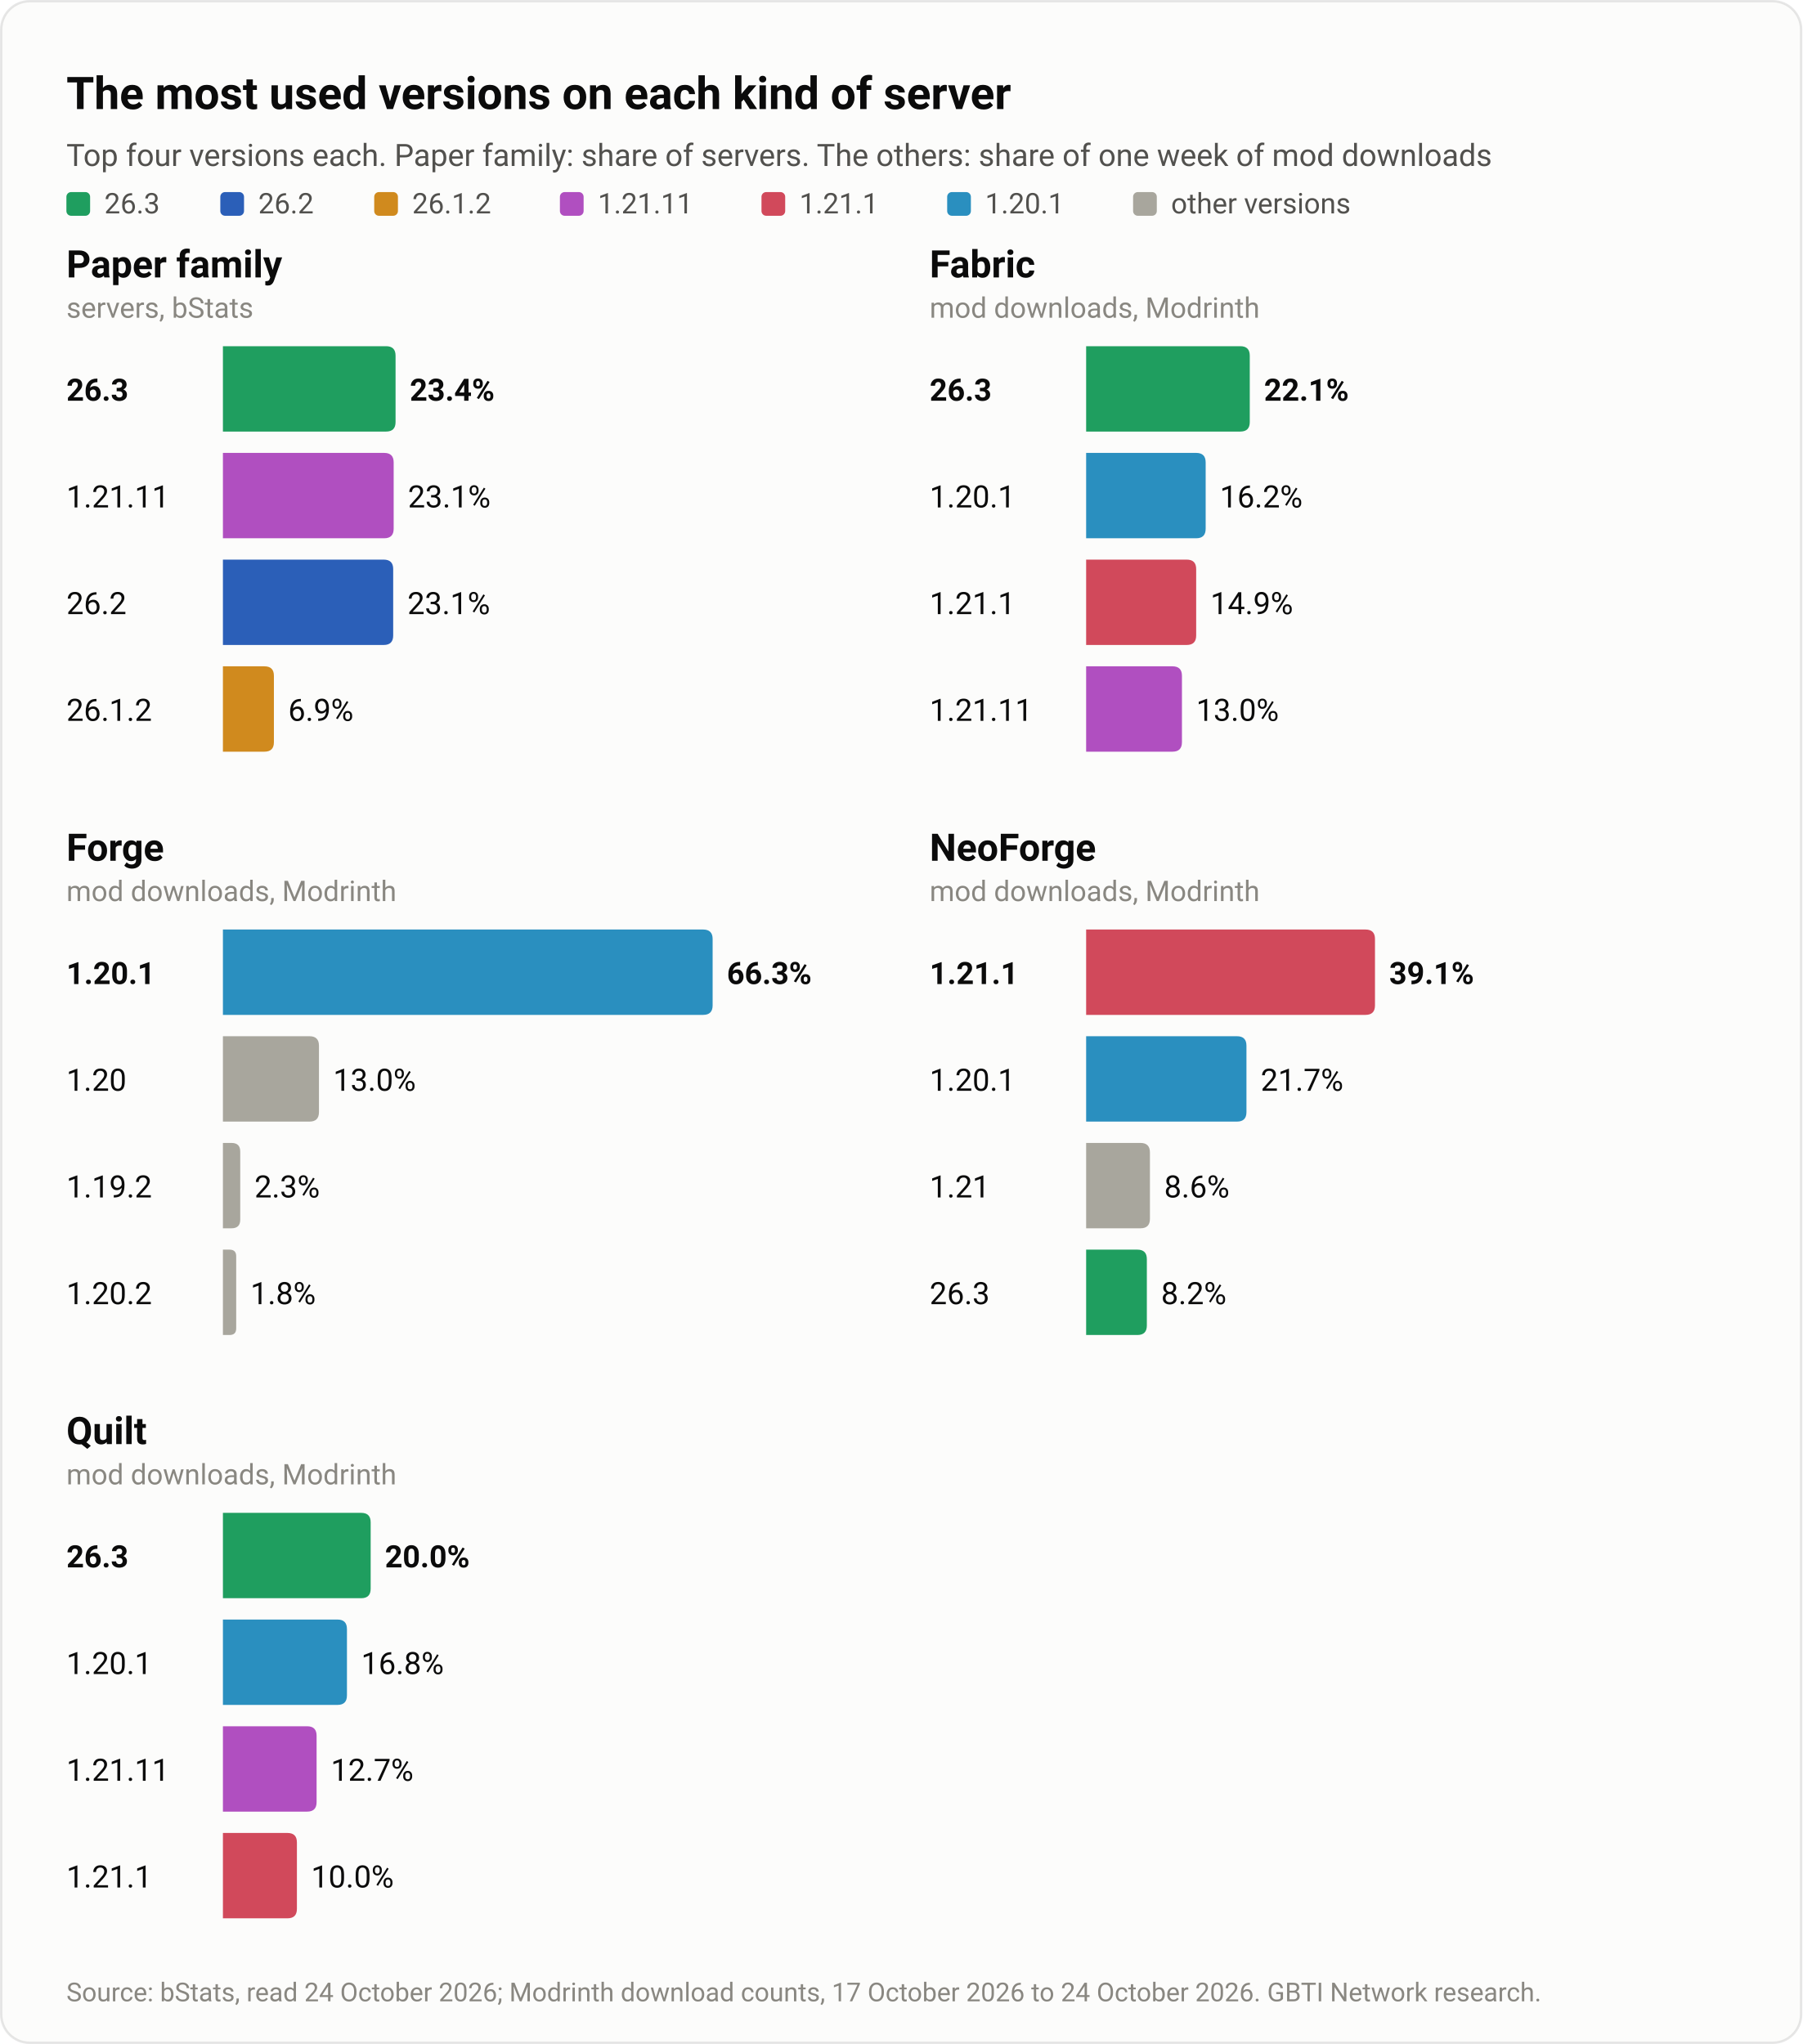
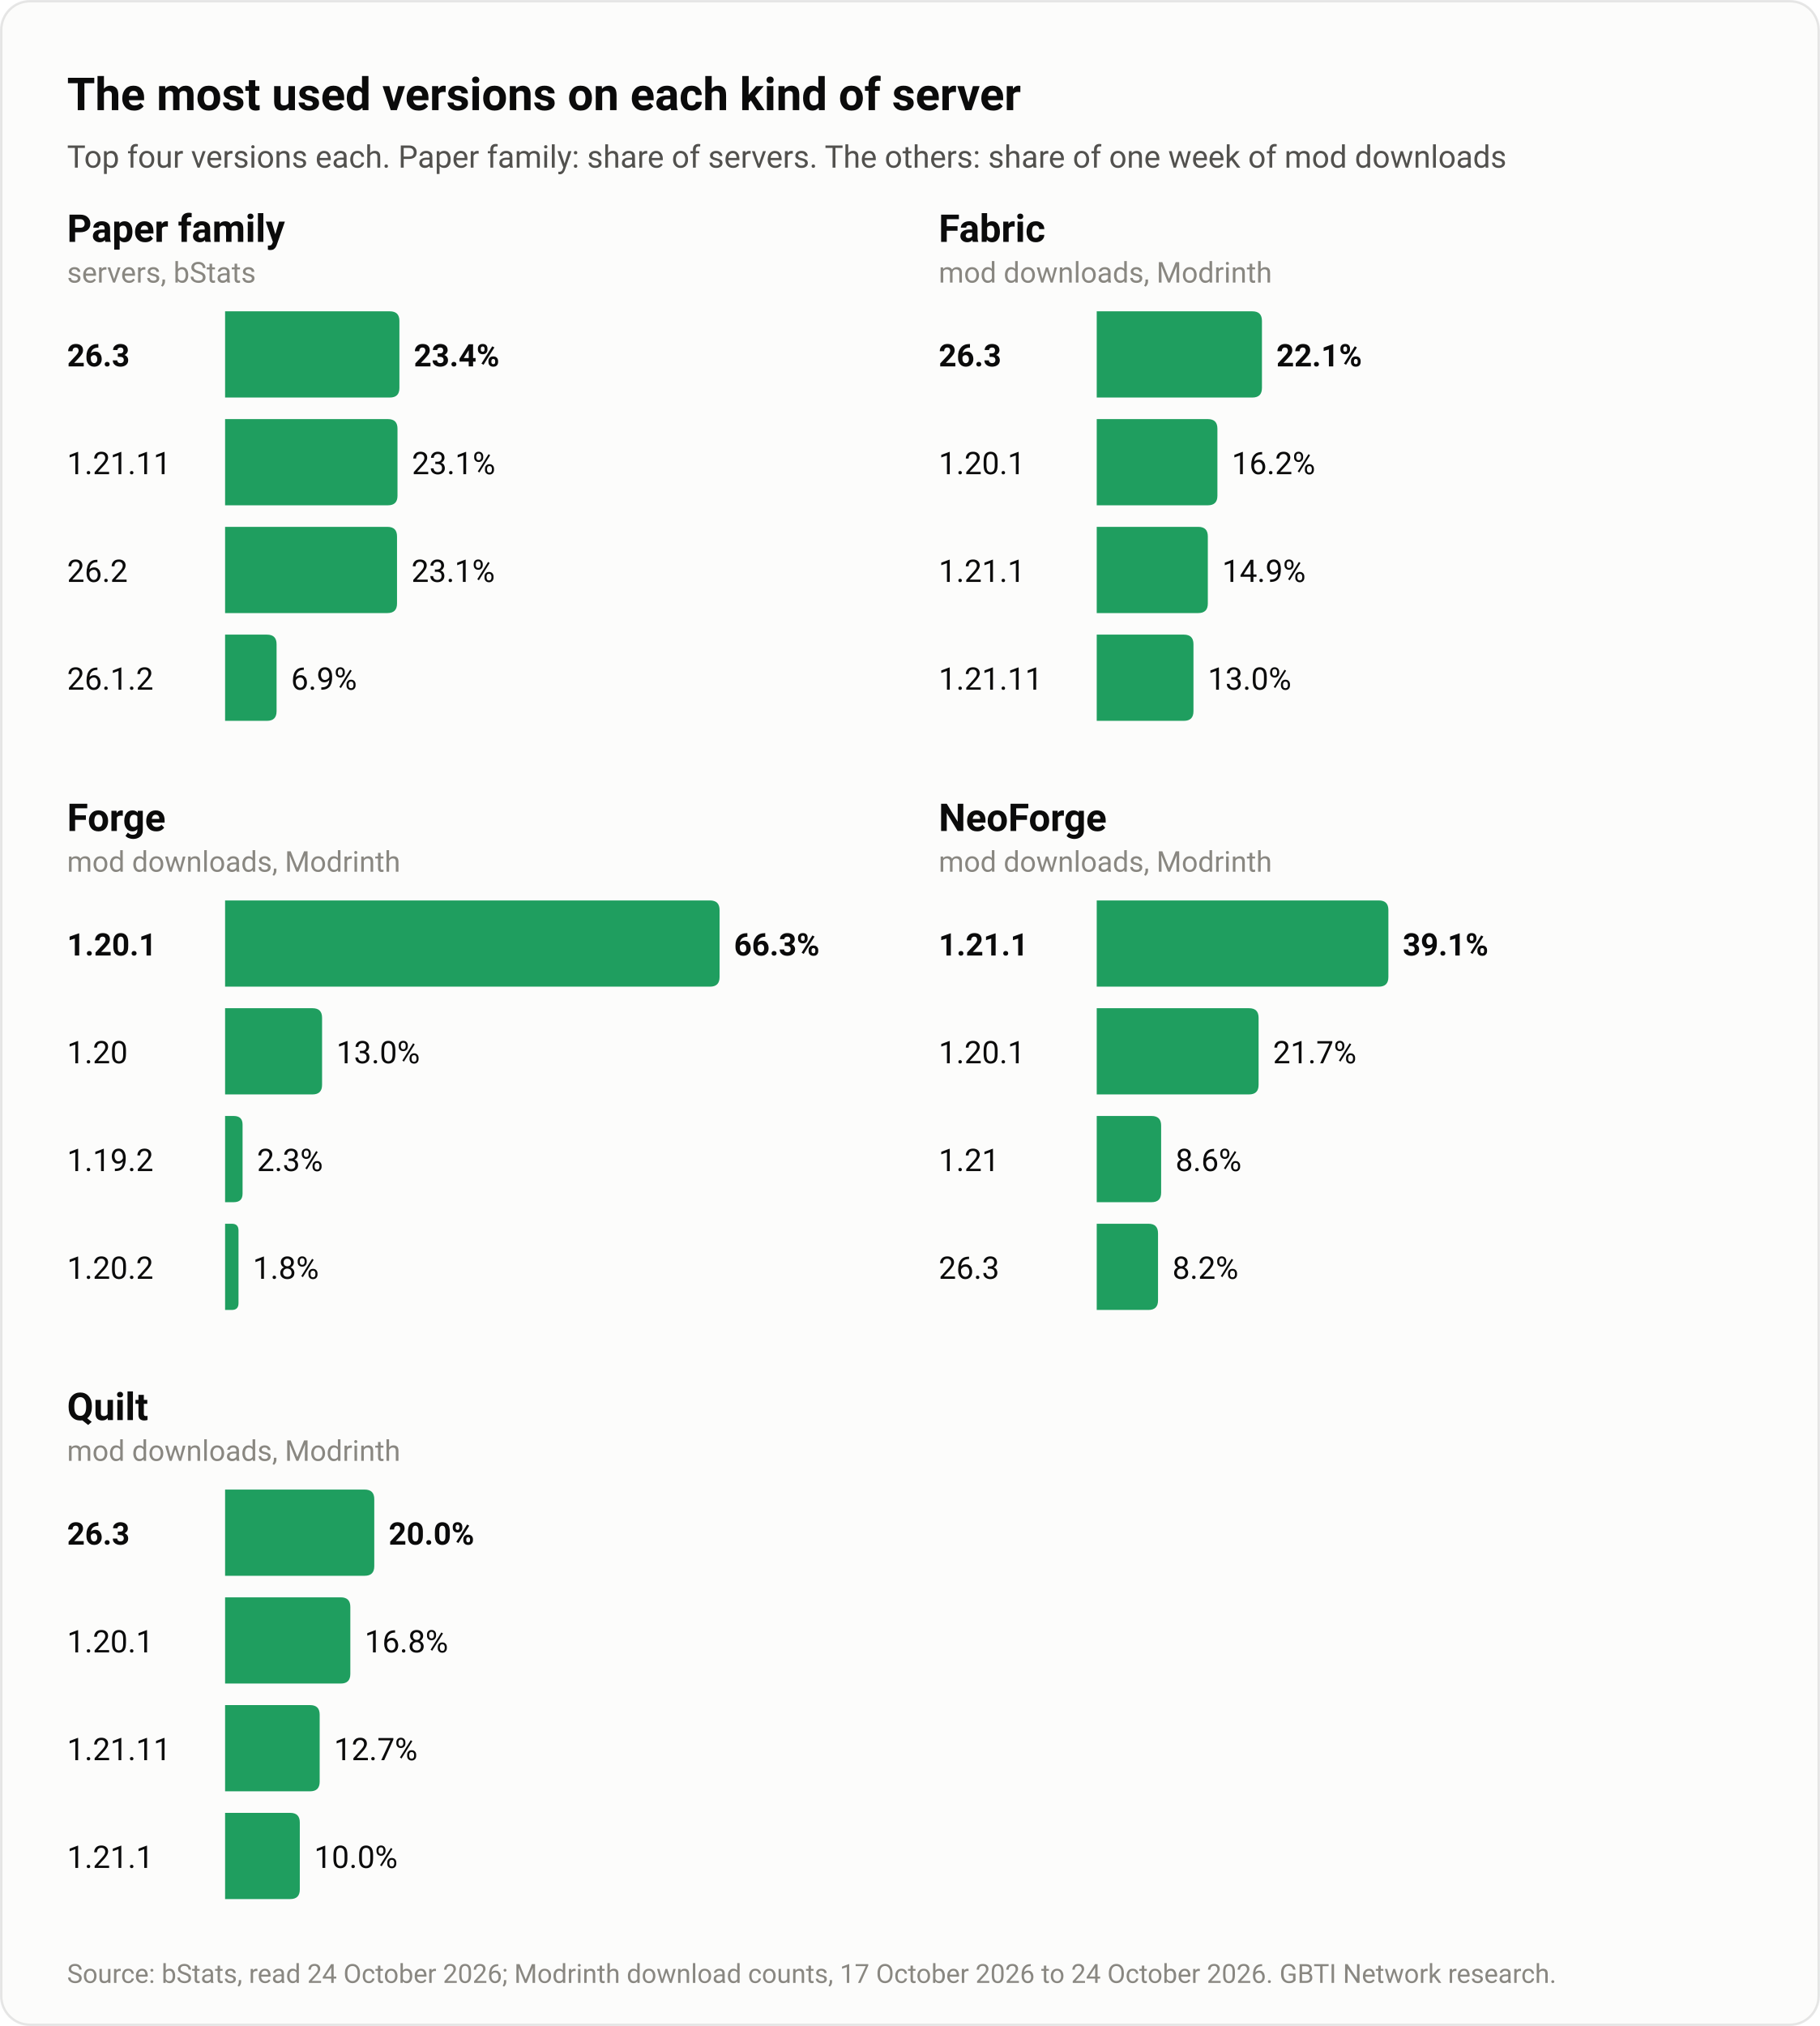
- <svg xmlns="http://www.w3.org/2000/svg" width="760" height="862" viewBox="0 0 760 862" role="img" aria-label="The four most used Minecraft Java versions on each kind of server. Paper family (servers, bStats): 26.3 23.4%, 1.21.11 23.1%, 26.2 23.1%, 26.1.2 6.9%. Fabric (mod downloads, Modrinth): 26.3 22.1%, 1.20.1 16.2%, 1.21.1 14.9%, 1.21.11 13.0%. Forge (mod downloads, Modrinth): 1.20.1 66.3%, 1.20 13.0%, 1.19.2 2.3%, 1.20.2 1.8%. NeoForge (mod downloads, Modrinth): 1.21.1 39.1%, 1.20.1 21.7%, 1.21 8.6%, 26.3 8.2%. Quilt (mod downloads, Modrinth): 26.3 20.0%, 1.20.1 16.8%, 1.21.11 12.7%, 1.21.1 10.0%. Servers read 24 October 2026; downloads from 17 October 2026 to 24 October 2026." font-family="system-ui, -apple-system, 'Segoe UI', Roboto, Helvetica, Arial, sans-serif">
-   <rect x="0.5" y="0.5" width="759" height="861" rx="12" fill="#fcfcfb" stroke="rgba(11,11,11,0.10)" />
+ <svg xmlns="http://www.w3.org/2000/svg" width="760" height="846" viewBox="0 0 760 846" role="img" aria-label="The four most used Minecraft Java versions on each kind of server. Paper family (servers, bStats): 26.3 23.4%, 1.21.11 23.1%, 26.2 23.1%, 26.1.2 6.9%. Fabric (mod downloads, Modrinth): 26.3 22.1%, 1.20.1 16.2%, 1.21.1 14.9%, 1.21.11 13.0%. Forge (mod downloads, Modrinth): 1.20.1 66.3%, 1.20 13.0%, 1.19.2 2.3%, 1.20.2 1.8%. NeoForge (mod downloads, Modrinth): 1.21.1 39.1%, 1.20.1 21.7%, 1.21 8.6%, 26.3 8.2%. Quilt (mod downloads, Modrinth): 26.3 20.0%, 1.20.1 16.8%, 1.21.11 12.7%, 1.21.1 10.0%. Servers read 24 October 2026; downloads from 17 October 2026 to 24 October 2026." font-family="system-ui, -apple-system, 'Segoe UI', Roboto, Helvetica, Arial, sans-serif">
+   <rect x="0.5" y="0.5" width="759" height="845" rx="12" fill="#fcfcfb" stroke="rgba(11,11,11,0.10)" />
  <text x="28.0" y="46.0" font-size="19" font-weight="650" fill="#0b0b0b" text-anchor="start">The most used versions on each kind of server</text>
  <text x="28.0" y="70.0" font-size="13" font-weight="400" fill="#52514e" text-anchor="start">Top four versions each. Paper family: share of servers. The others: share of one week of mod downloads</text>
-   <rect x="28.0" y="81" width="10" height="10" rx="2" fill="#1f9e5f" />
-   <text x="44.0" y="90.0" font-size="12" font-weight="400" fill="#52514e" text-anchor="start">26.3</text>
-   <rect x="92.9" y="81" width="10" height="10" rx="2" fill="#2b5fb8" />
-   <text x="108.9" y="90.0" font-size="12" font-weight="400" fill="#52514e" text-anchor="start">26.2</text>
-   <rect x="157.8" y="81" width="10" height="10" rx="2" fill="#d08a1e" />
-   <text x="173.8" y="90.0" font-size="12" font-weight="400" fill="#52514e" text-anchor="start">26.1.2</text>
-   <rect x="236.1" y="81" width="10" height="10" rx="2" fill="#b04fc0" />
-   <text x="252.1" y="90.0" font-size="12" font-weight="400" fill="#52514e" text-anchor="start">1.21.11</text>
-   <rect x="321.1" y="81" width="10" height="10" rx="2" fill="#d1495b" />
-   <text x="337.1" y="90.0" font-size="12" font-weight="400" fill="#52514e" text-anchor="start">1.21.1</text>
-   <rect x="399.4" y="81" width="10" height="10" rx="2" fill="#2a8fbf" />
-   <text x="415.4" y="90.0" font-size="12" font-weight="400" fill="#52514e" text-anchor="start">1.20.1</text>
-   <rect x="477.8" y="81" width="10" height="10" rx="2" fill="#a8a69d" />
-   <text x="493.8" y="90.0" font-size="12" font-weight="400" fill="#52514e" text-anchor="start">other versions</text>
-   <text x="28.0" y="117.0" font-size="16" font-weight="650" fill="#0b0b0b" text-anchor="start">Paper family</text>
-   <text x="28.0" y="134.0" font-size="12" font-weight="400" fill="#898781" text-anchor="start">servers, bStats</text>
-   <text x="28.0" y="169.0" font-size="13" font-weight="600" fill="#0b0b0b" text-anchor="start">26.3</text>
-   <path d="M94.0,146.0 H162.8 Q166.8,146.0 166.8,150.0 V178.0 Q166.8,182.0 162.8,182.0 H94.0 Z" fill="#1f9e5f" />
-   <text x="172.8" y="169.0" font-size="13" font-weight="600" fill="#0b0b0b" text-anchor="start">23.4%</text>
-   <text x="28.0" y="214.0" font-size="13" font-weight="400" fill="#0b0b0b" text-anchor="start">1.21.11</text>
-   <path d="M94.0,191.0 H162.0 Q166.0,191.0 166.0,195.0 V223.0 Q166.0,227.0 162.0,227.0 H94.0 Z" fill="#b04fc0" />
-   <text x="172.0" y="214.0" font-size="13" font-weight="400" fill="#0b0b0b" text-anchor="start">23.1%</text>
-   <text x="28.0" y="259.0" font-size="13" font-weight="400" fill="#0b0b0b" text-anchor="start">26.2</text>
-   <path d="M94.0,236.0 H161.8 Q165.8,236.0 165.8,240.0 V268.0 Q165.8,272.0 161.8,272.0 H94.0 Z" fill="#2b5fb8" />
-   <text x="171.8" y="259.0" font-size="13" font-weight="400" fill="#0b0b0b" text-anchor="start">23.1%</text>
-   <text x="28.0" y="304.0" font-size="13" font-weight="400" fill="#0b0b0b" text-anchor="start">26.1.2</text>
-   <path d="M94.0,281.0 H111.5 Q115.5,281.0 115.5,285.0 V313.0 Q115.5,317.0 111.5,317.0 H94.0 Z" fill="#d08a1e" />
-   <text x="121.5" y="304.0" font-size="13" font-weight="400" fill="#0b0b0b" text-anchor="start">6.9%</text>
-   <text x="392.0" y="117.0" font-size="16" font-weight="650" fill="#0b0b0b" text-anchor="start">Fabric</text>
-   <text x="392.0" y="134.0" font-size="12" font-weight="400" fill="#898781" text-anchor="start">mod downloads, Modrinth</text>
-   <text x="392.0" y="169.0" font-size="13" font-weight="600" fill="#0b0b0b" text-anchor="start">26.3</text>
-   <path d="M458.0,146.0 H523.0 Q527.0,146.0 527.0,150.0 V178.0 Q527.0,182.0 523.0,182.0 H458.0 Z" fill="#1f9e5f" />
-   <text x="533.0" y="169.0" font-size="13" font-weight="600" fill="#0b0b0b" text-anchor="start">22.1%</text>
-   <text x="392.0" y="214.0" font-size="13" font-weight="400" fill="#0b0b0b" text-anchor="start">1.20.1</text>
-   <path d="M458.0,191.0 H504.4 Q508.4,191.0 508.4,195.0 V223.0 Q508.4,227.0 504.4,227.0 H458.0 Z" fill="#2a8fbf" />
-   <text x="514.4" y="214.0" font-size="13" font-weight="400" fill="#0b0b0b" text-anchor="start">16.2%</text>
-   <text x="392.0" y="259.0" font-size="13" font-weight="400" fill="#0b0b0b" text-anchor="start">1.21.1</text>
-   <path d="M458.0,236.0 H500.4 Q504.4,236.0 504.4,240.0 V268.0 Q504.4,272.0 500.4,272.0 H458.0 Z" fill="#d1495b" />
-   <text x="510.4" y="259.0" font-size="13" font-weight="400" fill="#0b0b0b" text-anchor="start">14.9%</text>
-   <text x="392.0" y="304.0" font-size="13" font-weight="400" fill="#0b0b0b" text-anchor="start">1.21.11</text>
-   <path d="M458.0,281.0 H494.4 Q498.4,281.0 498.4,285.0 V313.0 Q498.4,317.0 494.4,317.0 H458.0 Z" fill="#b04fc0" />
-   <text x="504.4" y="304.0" font-size="13" font-weight="400" fill="#0b0b0b" text-anchor="start">13.0%</text>
-   <text x="28.0" y="363.0" font-size="16" font-weight="650" fill="#0b0b0b" text-anchor="start">Forge</text>
-   <text x="28.0" y="380.0" font-size="12" font-weight="400" fill="#898781" text-anchor="start">mod downloads, Modrinth</text>
-   <text x="28.0" y="415.0" font-size="13" font-weight="600" fill="#0b0b0b" text-anchor="start">1.20.1</text>
-   <path d="M94.0,392.0 H296.5 Q300.5,392.0 300.5,396.0 V424.0 Q300.5,428.0 296.5,428.0 H94.0 Z" fill="#2a8fbf" />
-   <text x="306.5" y="415.0" font-size="13" font-weight="600" fill="#0b0b0b" text-anchor="start">66.3%</text>
-   <text x="28.0" y="460.0" font-size="13" font-weight="400" fill="#0b0b0b" text-anchor="start">1.20</text>
-   <path d="M94.0,437.0 H130.5 Q134.5,437.0 134.5,441.0 V469.0 Q134.5,473.0 130.5,473.0 H94.0 Z" fill="#a8a69d" />
-   <text x="140.5" y="460.0" font-size="13" font-weight="400" fill="#0b0b0b" text-anchor="start">13.0%</text>
-   <text x="28.0" y="505.0" font-size="13" font-weight="400" fill="#0b0b0b" text-anchor="start">1.19.2</text>
-   <path d="M94.0,482.0 H97.6 Q101.3,482.0 101.3,485.6 V514.4 Q101.3,518.0 97.6,518.0 H94.0 Z" fill="#a8a69d" />
-   <text x="107.3" y="505.0" font-size="13" font-weight="400" fill="#0b0b0b" text-anchor="start">2.3%</text>
-   <text x="28.0" y="550.0" font-size="13" font-weight="400" fill="#0b0b0b" text-anchor="start">1.20.2</text>
-   <path d="M94.0,527.0 H96.8 Q99.6,527.0 99.6,529.8 V560.2 Q99.6,563.0 96.8,563.0 H94.0 Z" fill="#a8a69d" />
-   <text x="105.6" y="550.0" font-size="13" font-weight="400" fill="#0b0b0b" text-anchor="start">1.8%</text>
-   <text x="392.0" y="363.0" font-size="16" font-weight="650" fill="#0b0b0b" text-anchor="start">NeoForge</text>
-   <text x="392.0" y="380.0" font-size="12" font-weight="400" fill="#898781" text-anchor="start">mod downloads, Modrinth</text>
-   <text x="392.0" y="415.0" font-size="13" font-weight="600" fill="#0b0b0b" text-anchor="start">1.21.1</text>
-   <path d="M458.0,392.0 H575.8 Q579.8,392.0 579.8,396.0 V424.0 Q579.8,428.0 575.8,428.0 H458.0 Z" fill="#d1495b" />
-   <text x="585.8" y="415.0" font-size="13" font-weight="600" fill="#0b0b0b" text-anchor="start">39.1%</text>
-   <text x="392.0" y="460.0" font-size="13" font-weight="400" fill="#0b0b0b" text-anchor="start">1.20.1</text>
-   <path d="M458.0,437.0 H521.6 Q525.6,437.0 525.6,441.0 V469.0 Q525.6,473.0 521.6,473.0 H458.0 Z" fill="#2a8fbf" />
-   <text x="531.6" y="460.0" font-size="13" font-weight="400" fill="#0b0b0b" text-anchor="start">21.7%</text>
-   <text x="392.0" y="505.0" font-size="13" font-weight="400" fill="#0b0b0b" text-anchor="start">1.21</text>
-   <path d="M458.0,482.0 H480.9 Q484.9,482.0 484.9,486.0 V514.0 Q484.9,518.0 480.9,518.0 H458.0 Z" fill="#a8a69d" />
-   <text x="490.9" y="505.0" font-size="13" font-weight="400" fill="#0b0b0b" text-anchor="start">8.6%</text>
-   <text x="392.0" y="550.0" font-size="13" font-weight="400" fill="#0b0b0b" text-anchor="start">26.3</text>
-   <path d="M458.0,527.0 H479.6 Q483.6,527.0 483.6,531.0 V559.0 Q483.6,563.0 479.6,563.0 H458.0 Z" fill="#1f9e5f" />
-   <text x="489.6" y="550.0" font-size="13" font-weight="400" fill="#0b0b0b" text-anchor="start">8.2%</text>
-   <text x="28.0" y="609.0" font-size="16" font-weight="650" fill="#0b0b0b" text-anchor="start">Quilt</text>
-   <text x="28.0" y="626.0" font-size="12" font-weight="400" fill="#898781" text-anchor="start">mod downloads, Modrinth</text>
-   <text x="28.0" y="661.0" font-size="13" font-weight="600" fill="#0b0b0b" text-anchor="start">26.3</text>
-   <path d="M94.0,638.0 H152.3 Q156.3,638.0 156.3,642.0 V670.0 Q156.3,674.0 152.3,674.0 H94.0 Z" fill="#1f9e5f" />
-   <text x="162.3" y="661.0" font-size="13" font-weight="600" fill="#0b0b0b" text-anchor="start">20.0%</text>
-   <text x="28.0" y="706.0" font-size="13" font-weight="400" fill="#0b0b0b" text-anchor="start">1.20.1</text>
-   <path d="M94.0,683.0 H142.3 Q146.3,683.0 146.3,687.0 V715.0 Q146.3,719.0 142.3,719.0 H94.0 Z" fill="#2a8fbf" />
-   <text x="152.3" y="706.0" font-size="13" font-weight="400" fill="#0b0b0b" text-anchor="start">16.8%</text>
-   <text x="28.0" y="751.0" font-size="13" font-weight="400" fill="#0b0b0b" text-anchor="start">1.21.11</text>
-   <path d="M94.0,728.0 H129.5 Q133.5,728.0 133.5,732.0 V760.0 Q133.5,764.0 129.5,764.0 H94.0 Z" fill="#b04fc0" />
-   <text x="139.5" y="751.0" font-size="13" font-weight="400" fill="#0b0b0b" text-anchor="start">12.7%</text>
-   <text x="28.0" y="796.0" font-size="13" font-weight="400" fill="#0b0b0b" text-anchor="start">1.21.1</text>
-   <path d="M94.0,773.0 H121.2 Q125.2,773.0 125.2,777.0 V805.0 Q125.2,809.0 121.2,809.0 H94.0 Z" fill="#d1495b" />
-   <text x="131.2" y="796.0" font-size="13" font-weight="400" fill="#0b0b0b" text-anchor="start">10.0%</text>
-   <text x="28.0" y="844.0" font-size="11" font-weight="400" fill="#898781" text-anchor="start">Source: bStats, read 24 October 2026; Modrinth download counts, 17 October 2026 to 24 October 2026. GBTI Network research.</text>
+   <text x="28.0" y="101.0" font-size="16" font-weight="650" fill="#0b0b0b" text-anchor="start">Paper family</text>
+   <text x="28.0" y="118.0" font-size="12" font-weight="400" fill="#898781" text-anchor="start">servers, bStats</text>
+   <text x="28.0" y="153.0" font-size="13" font-weight="600" fill="#0b0b0b" text-anchor="start">26.3</text>
+   <path d="M94.0,130.0 H162.8 Q166.8,130.0 166.8,134.0 V162.0 Q166.8,166.0 162.8,166.0 H94.0 Z" fill="#1f9e5f" />
+   <text x="172.8" y="153.0" font-size="13" font-weight="600" fill="#0b0b0b" text-anchor="start">23.4%</text>
+   <text x="28.0" y="198.0" font-size="13" font-weight="400" fill="#0b0b0b" text-anchor="start">1.21.11</text>
+   <path d="M94.0,175.0 H162.0 Q166.0,175.0 166.0,179.0 V207.0 Q166.0,211.0 162.0,211.0 H94.0 Z" fill="#1f9e5f" />
+   <text x="172.0" y="198.0" font-size="13" font-weight="400" fill="#0b0b0b" text-anchor="start">23.1%</text>
+   <text x="28.0" y="243.0" font-size="13" font-weight="400" fill="#0b0b0b" text-anchor="start">26.2</text>
+   <path d="M94.0,220.0 H161.8 Q165.8,220.0 165.8,224.0 V252.0 Q165.8,256.0 161.8,256.0 H94.0 Z" fill="#1f9e5f" />
+   <text x="171.8" y="243.0" font-size="13" font-weight="400" fill="#0b0b0b" text-anchor="start">23.1%</text>
+   <text x="28.0" y="288.0" font-size="13" font-weight="400" fill="#0b0b0b" text-anchor="start">26.1.2</text>
+   <path d="M94.0,265.0 H111.5 Q115.5,265.0 115.5,269.0 V297.0 Q115.5,301.0 111.5,301.0 H94.0 Z" fill="#1f9e5f" />
+   <text x="121.5" y="288.0" font-size="13" font-weight="400" fill="#0b0b0b" text-anchor="start">6.9%</text>
+   <text x="392.0" y="101.0" font-size="16" font-weight="650" fill="#0b0b0b" text-anchor="start">Fabric</text>
+   <text x="392.0" y="118.0" font-size="12" font-weight="400" fill="#898781" text-anchor="start">mod downloads, Modrinth</text>
+   <text x="392.0" y="153.0" font-size="13" font-weight="600" fill="#0b0b0b" text-anchor="start">26.3</text>
+   <path d="M458.0,130.0 H523.0 Q527.0,130.0 527.0,134.0 V162.0 Q527.0,166.0 523.0,166.0 H458.0 Z" fill="#1f9e5f" />
+   <text x="533.0" y="153.0" font-size="13" font-weight="600" fill="#0b0b0b" text-anchor="start">22.1%</text>
+   <text x="392.0" y="198.0" font-size="13" font-weight="400" fill="#0b0b0b" text-anchor="start">1.20.1</text>
+   <path d="M458.0,175.0 H504.4 Q508.4,175.0 508.4,179.0 V207.0 Q508.4,211.0 504.4,211.0 H458.0 Z" fill="#1f9e5f" />
+   <text x="514.4" y="198.0" font-size="13" font-weight="400" fill="#0b0b0b" text-anchor="start">16.2%</text>
+   <text x="392.0" y="243.0" font-size="13" font-weight="400" fill="#0b0b0b" text-anchor="start">1.21.1</text>
+   <path d="M458.0,220.0 H500.4 Q504.4,220.0 504.4,224.0 V252.0 Q504.4,256.0 500.4,256.0 H458.0 Z" fill="#1f9e5f" />
+   <text x="510.4" y="243.0" font-size="13" font-weight="400" fill="#0b0b0b" text-anchor="start">14.9%</text>
+   <text x="392.0" y="288.0" font-size="13" font-weight="400" fill="#0b0b0b" text-anchor="start">1.21.11</text>
+   <path d="M458.0,265.0 H494.4 Q498.4,265.0 498.4,269.0 V297.0 Q498.4,301.0 494.4,301.0 H458.0 Z" fill="#1f9e5f" />
+   <text x="504.4" y="288.0" font-size="13" font-weight="400" fill="#0b0b0b" text-anchor="start">13.0%</text>
+   <text x="28.0" y="347.0" font-size="16" font-weight="650" fill="#0b0b0b" text-anchor="start">Forge</text>
+   <text x="28.0" y="364.0" font-size="12" font-weight="400" fill="#898781" text-anchor="start">mod downloads, Modrinth</text>
+   <text x="28.0" y="399.0" font-size="13" font-weight="600" fill="#0b0b0b" text-anchor="start">1.20.1</text>
+   <path d="M94.0,376.0 H296.5 Q300.5,376.0 300.5,380.0 V408.0 Q300.5,412.0 296.5,412.0 H94.0 Z" fill="#1f9e5f" />
+   <text x="306.5" y="399.0" font-size="13" font-weight="600" fill="#0b0b0b" text-anchor="start">66.3%</text>
+   <text x="28.0" y="444.0" font-size="13" font-weight="400" fill="#0b0b0b" text-anchor="start">1.20</text>
+   <path d="M94.0,421.0 H130.5 Q134.5,421.0 134.5,425.0 V453.0 Q134.5,457.0 130.5,457.0 H94.0 Z" fill="#1f9e5f" />
+   <text x="140.5" y="444.0" font-size="13" font-weight="400" fill="#0b0b0b" text-anchor="start">13.0%</text>
+   <text x="28.0" y="489.0" font-size="13" font-weight="400" fill="#0b0b0b" text-anchor="start">1.19.2</text>
+   <path d="M94.0,466.0 H97.6 Q101.3,466.0 101.3,469.6 V498.4 Q101.3,502.0 97.6,502.0 H94.0 Z" fill="#1f9e5f" />
+   <text x="107.3" y="489.0" font-size="13" font-weight="400" fill="#0b0b0b" text-anchor="start">2.3%</text>
+   <text x="28.0" y="534.0" font-size="13" font-weight="400" fill="#0b0b0b" text-anchor="start">1.20.2</text>
+   <path d="M94.0,511.0 H96.8 Q99.6,511.0 99.6,513.8 V544.2 Q99.6,547.0 96.8,547.0 H94.0 Z" fill="#1f9e5f" />
+   <text x="105.6" y="534.0" font-size="13" font-weight="400" fill="#0b0b0b" text-anchor="start">1.8%</text>
+   <text x="392.0" y="347.0" font-size="16" font-weight="650" fill="#0b0b0b" text-anchor="start">NeoForge</text>
+   <text x="392.0" y="364.0" font-size="12" font-weight="400" fill="#898781" text-anchor="start">mod downloads, Modrinth</text>
+   <text x="392.0" y="399.0" font-size="13" font-weight="600" fill="#0b0b0b" text-anchor="start">1.21.1</text>
+   <path d="M458.0,376.0 H575.8 Q579.8,376.0 579.8,380.0 V408.0 Q579.8,412.0 575.8,412.0 H458.0 Z" fill="#1f9e5f" />
+   <text x="585.8" y="399.0" font-size="13" font-weight="600" fill="#0b0b0b" text-anchor="start">39.1%</text>
+   <text x="392.0" y="444.0" font-size="13" font-weight="400" fill="#0b0b0b" text-anchor="start">1.20.1</text>
+   <path d="M458.0,421.0 H521.6 Q525.6,421.0 525.6,425.0 V453.0 Q525.6,457.0 521.6,457.0 H458.0 Z" fill="#1f9e5f" />
+   <text x="531.6" y="444.0" font-size="13" font-weight="400" fill="#0b0b0b" text-anchor="start">21.7%</text>
+   <text x="392.0" y="489.0" font-size="13" font-weight="400" fill="#0b0b0b" text-anchor="start">1.21</text>
+   <path d="M458.0,466.0 H480.9 Q484.9,466.0 484.9,470.0 V498.0 Q484.9,502.0 480.9,502.0 H458.0 Z" fill="#1f9e5f" />
+   <text x="490.9" y="489.0" font-size="13" font-weight="400" fill="#0b0b0b" text-anchor="start">8.6%</text>
+   <text x="392.0" y="534.0" font-size="13" font-weight="400" fill="#0b0b0b" text-anchor="start">26.3</text>
+   <path d="M458.0,511.0 H479.6 Q483.6,511.0 483.6,515.0 V543.0 Q483.6,547.0 479.6,547.0 H458.0 Z" fill="#1f9e5f" />
+   <text x="489.6" y="534.0" font-size="13" font-weight="400" fill="#0b0b0b" text-anchor="start">8.2%</text>
+   <text x="28.0" y="593.0" font-size="16" font-weight="650" fill="#0b0b0b" text-anchor="start">Quilt</text>
+   <text x="28.0" y="610.0" font-size="12" font-weight="400" fill="#898781" text-anchor="start">mod downloads, Modrinth</text>
+   <text x="28.0" y="645.0" font-size="13" font-weight="600" fill="#0b0b0b" text-anchor="start">26.3</text>
+   <path d="M94.0,622.0 H152.3 Q156.3,622.0 156.3,626.0 V654.0 Q156.3,658.0 152.3,658.0 H94.0 Z" fill="#1f9e5f" />
+   <text x="162.3" y="645.0" font-size="13" font-weight="600" fill="#0b0b0b" text-anchor="start">20.0%</text>
+   <text x="28.0" y="690.0" font-size="13" font-weight="400" fill="#0b0b0b" text-anchor="start">1.20.1</text>
+   <path d="M94.0,667.0 H142.3 Q146.3,667.0 146.3,671.0 V699.0 Q146.3,703.0 142.3,703.0 H94.0 Z" fill="#1f9e5f" />
+   <text x="152.3" y="690.0" font-size="13" font-weight="400" fill="#0b0b0b" text-anchor="start">16.8%</text>
+   <text x="28.0" y="735.0" font-size="13" font-weight="400" fill="#0b0b0b" text-anchor="start">1.21.11</text>
+   <path d="M94.0,712.0 H129.5 Q133.5,712.0 133.5,716.0 V744.0 Q133.5,748.0 129.5,748.0 H94.0 Z" fill="#1f9e5f" />
+   <text x="139.5" y="735.0" font-size="13" font-weight="400" fill="#0b0b0b" text-anchor="start">12.7%</text>
+   <text x="28.0" y="780.0" font-size="13" font-weight="400" fill="#0b0b0b" text-anchor="start">1.21.1</text>
+   <path d="M94.0,757.0 H121.2 Q125.2,757.0 125.2,761.0 V789.0 Q125.2,793.0 121.2,793.0 H94.0 Z" fill="#1f9e5f" />
+   <text x="131.2" y="780.0" font-size="13" font-weight="400" fill="#0b0b0b" text-anchor="start">10.0%</text>
+   <text x="28.0" y="828.0" font-size="11" font-weight="400" fill="#898781" text-anchor="start">Source: bStats, read 24 October 2026; Modrinth download counts, 17 October 2026 to 24 October 2026. GBTI Network research.</text>
</svg>
